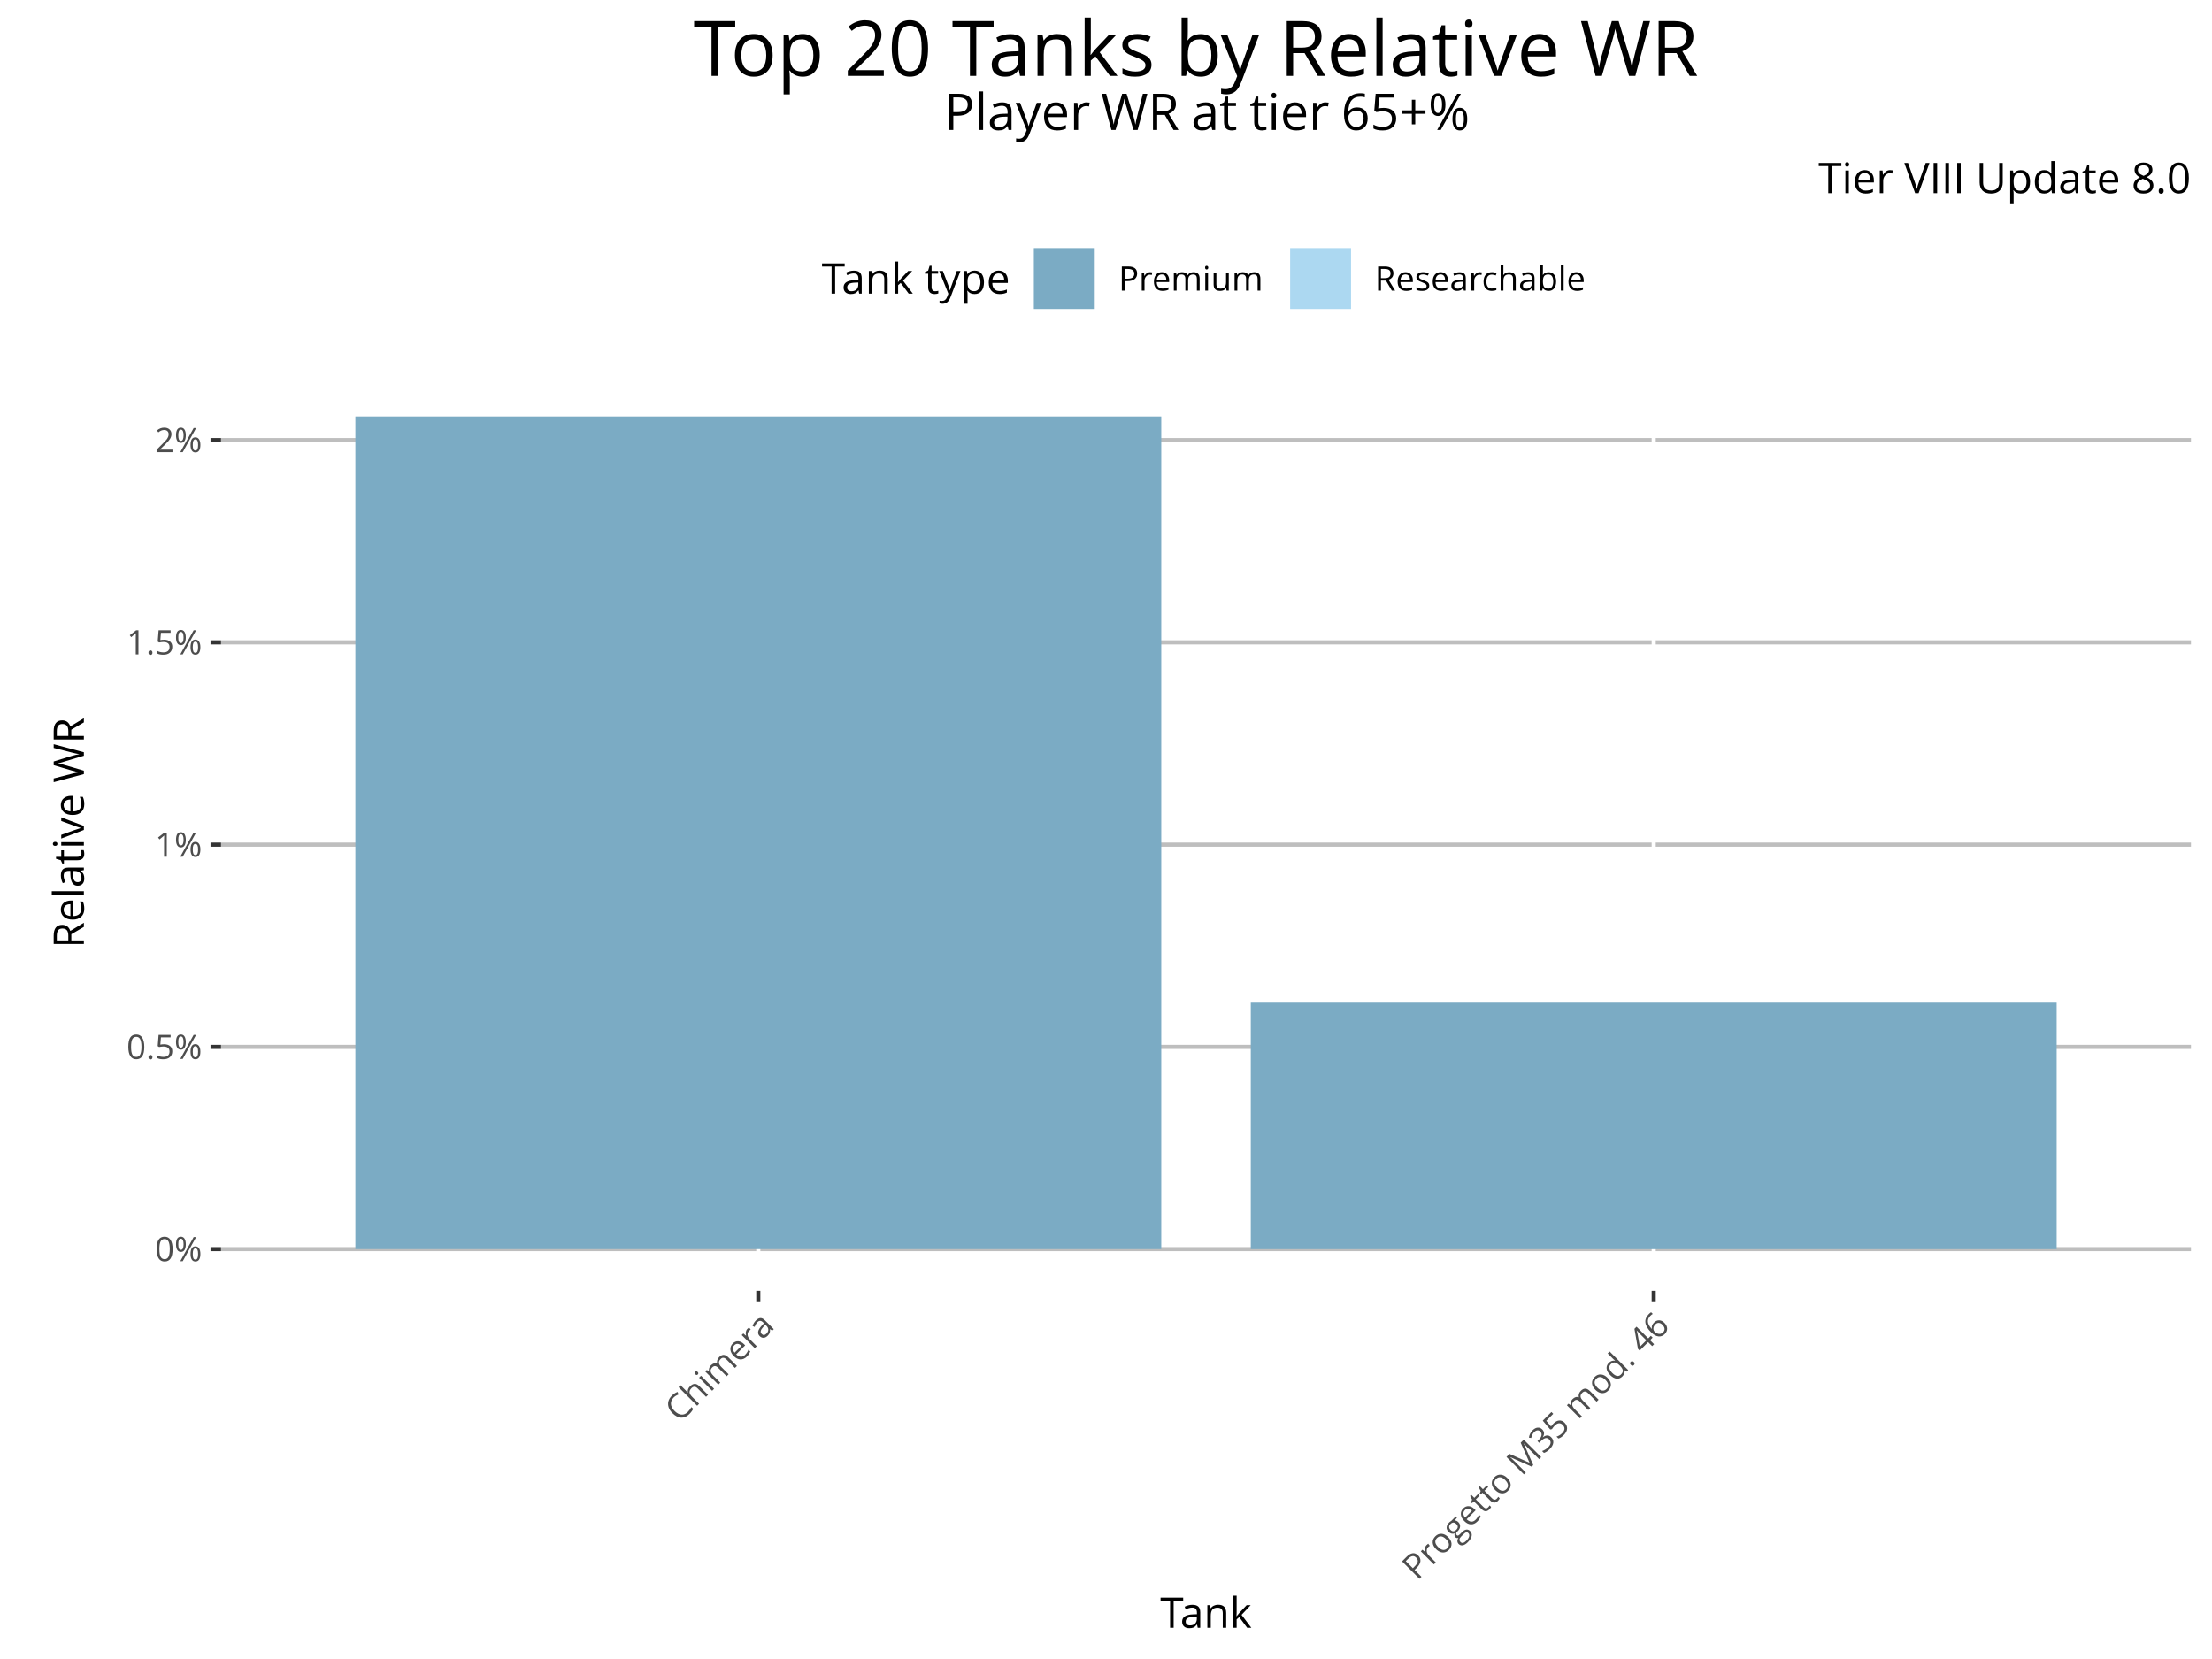
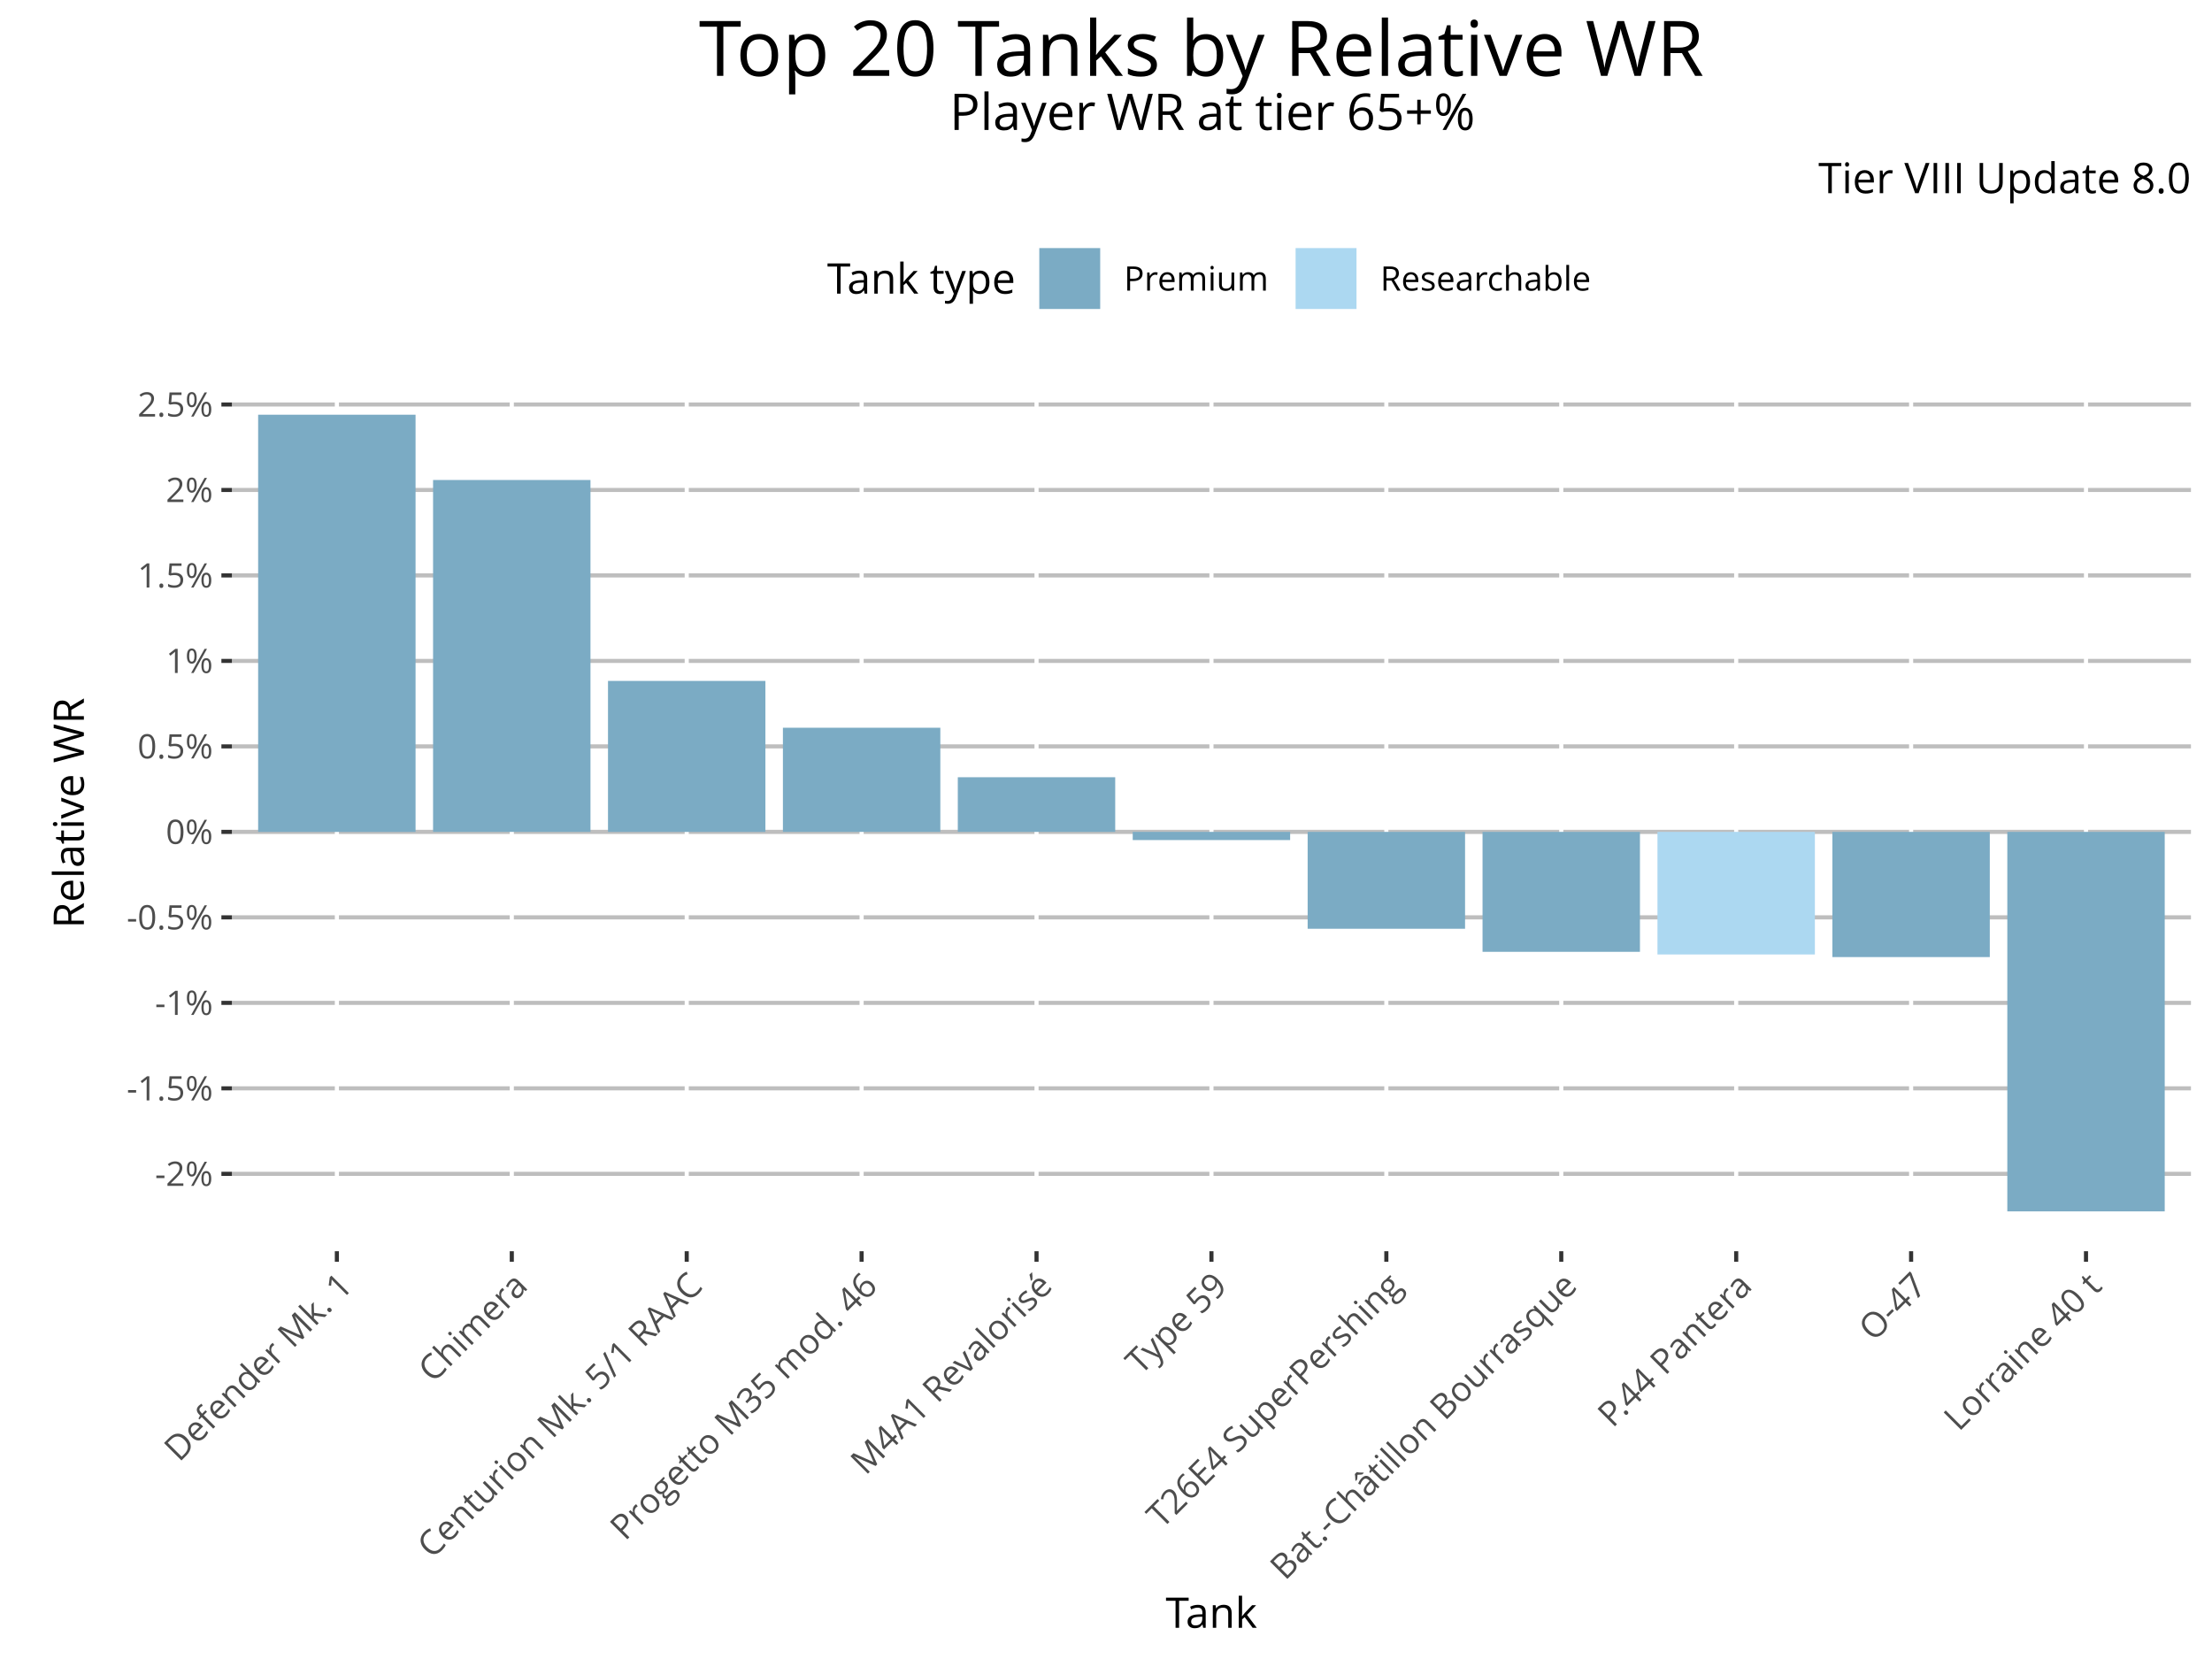
<svg xmlns="http://www.w3.org/2000/svg" class="svglite" width="576.00pt" height="432.00pt" viewBox="0 0 576.00 432.00">
  <defs>
    <style type="text/css">
    .svglite line, .svglite polyline, .svglite polygon, .svglite path, .svglite rect, .svglite circle {
      fill: none;
      stroke: #000000;
      stroke-linecap: round;
      stroke-linejoin: round;
      stroke-miterlimit: 10.00;
    }
  </style>
  </defs>
  <rect width="100%" height="100%" style="stroke: none; fill: #FFFFFF;" />
  <defs>
    <clipPath id="cpMC4wMHw1NzYuMDB8MC4wMHw0MzIuMDA=">
      <rect x="0.00" y="0.00" width="576.00" height="432.00" />
    </clipPath>
  </defs>
  <g clip-path="url(#cpMC4wMHw1NzYuMDB8MC4wMHw0MzIuMDA=)">
    <rect x="0.00" y="0" width="576.00" height="432.00" style="stroke-width: 1.07; stroke: #FFFFFF; fill: #FFFFFF;" />
  </g>
  <defs>
-     <clipPath id="cpNTcuNTZ8NTcwLjUyfDk3LjYxfDMzNi4xMg==">
-       <rect x="57.56" y="97.61" width="512.96" height="238.50" />
+     <clipPath id="cpNjAuMzl8NTcwLjUyfDk3LjYxfDMyNS44Mg==">
+       <rect x="60.39" y="97.61" width="510.13" height="228.20" />
    </clipPath>
  </defs>
-   <g clip-path="url(#cpNTcuNTZ8NTcwLjUyfDk3LjYxfDMzNi4xMg==)">
-     <rect x="57.56" y="97.61" width="512.96" height="238.50" style="stroke-width: 1.07; stroke: none;" />
-     <polyline points="57.56,298.94 570.52,298.94 " style="stroke-width: 0.53; stroke: #FFFFFF; stroke-linecap: butt;" />
-     <polyline points="57.56,246.27 570.52,246.27 " style="stroke-width: 0.53; stroke: #FFFFFF; stroke-linecap: butt;" />
-     <polyline points="57.56,193.60 570.52,193.60 " style="stroke-width: 0.53; stroke: #FFFFFF; stroke-linecap: butt;" />
-     <polyline points="57.56,140.93 570.52,140.93 " style="stroke-width: 0.53; stroke: #FFFFFF; stroke-linecap: butt;" />
-     <polyline points="57.56,325.27 570.52,325.27 " style="stroke-width: 1.07; stroke: #BEBEBE; stroke-linecap: butt;" />
-     <polyline points="57.56,272.61 570.52,272.61 " style="stroke-width: 1.07; stroke: #BEBEBE; stroke-linecap: butt;" />
-     <polyline points="57.56,219.94 570.52,219.94 " style="stroke-width: 1.07; stroke: #BEBEBE; stroke-linecap: butt;" />
-     <polyline points="57.56,167.27 570.52,167.27 " style="stroke-width: 1.07; stroke: #BEBEBE; stroke-linecap: butt;" />
-     <polyline points="57.56,114.60 570.52,114.60 " style="stroke-width: 1.07; stroke: #BEBEBE; stroke-linecap: butt;" />
-     <polyline points="197.46,336.12 197.46,97.61 " style="stroke-width: 1.07; stroke: #FFFFFF; stroke-linecap: butt;" />
-     <polyline points="430.62,336.12 430.62,97.61 " style="stroke-width: 1.07; stroke: #FFFFFF; stroke-linecap: butt;" />
-     <rect x="92.54" y="108.45" width="209.85" height="216.82" style="stroke-width: 1.07; stroke: none; stroke-linecap: square; stroke-linejoin: miter; fill: #7BABC4;" />
-     <rect x="325.70" y="261.10" width="209.85" height="64.18" style="stroke-width: 1.07; stroke: none; stroke-linecap: square; stroke-linejoin: miter; fill: #7BABC4;" />
+   <g clip-path="url(#cpNjAuMzl8NTcwLjUyfDk3LjYxfDMyNS44Mg==)">
+     <rect x="60.39" y="97.61" width="510.13" height="228.20" style="stroke-width: 1.07; stroke: none;" />
+     <polyline points="60.39,316.79 570.52,316.79 " style="stroke-width: 0.53; stroke: #FFFFFF; stroke-linecap: butt;" />
+     <polyline points="60.39,294.53 570.52,294.53 " style="stroke-width: 0.53; stroke: #FFFFFF; stroke-linecap: butt;" />
+     <polyline points="60.39,272.27 570.52,272.27 " style="stroke-width: 0.53; stroke: #FFFFFF; stroke-linecap: butt;" />
+     <polyline points="60.39,250.01 570.52,250.01 " style="stroke-width: 0.53; stroke: #FFFFFF; stroke-linecap: butt;" />
+     <polyline points="60.39,227.75 570.52,227.75 " style="stroke-width: 0.53; stroke: #FFFFFF; stroke-linecap: butt;" />
+     <polyline points="60.39,205.49 570.52,205.49 " style="stroke-width: 0.53; stroke: #FFFFFF; stroke-linecap: butt;" />
+     <polyline points="60.39,183.23 570.52,183.23 " style="stroke-width: 0.53; stroke: #FFFFFF; stroke-linecap: butt;" />
+     <polyline points="60.39,160.97 570.52,160.97 " style="stroke-width: 0.53; stroke: #FFFFFF; stroke-linecap: butt;" />
+     <polyline points="60.39,138.71 570.52,138.71 " style="stroke-width: 0.53; stroke: #FFFFFF; stroke-linecap: butt;" />
+     <polyline points="60.39,116.46 570.52,116.46 " style="stroke-width: 0.53; stroke: #FFFFFF; stroke-linecap: butt;" />
+     <polyline points="60.39,305.66 570.52,305.66 " style="stroke-width: 1.07; stroke: #BEBEBE; stroke-linecap: butt;" />
+     <polyline points="60.39,283.40 570.52,283.40 " style="stroke-width: 1.07; stroke: #BEBEBE; stroke-linecap: butt;" />
+     <polyline points="60.39,261.14 570.52,261.14 " style="stroke-width: 1.07; stroke: #BEBEBE; stroke-linecap: butt;" />
+     <polyline points="60.39,238.88 570.52,238.88 " style="stroke-width: 1.07; stroke: #BEBEBE; stroke-linecap: butt;" />
+     <polyline points="60.39,216.62 570.52,216.62 " style="stroke-width: 1.07; stroke: #BEBEBE; stroke-linecap: butt;" />
+     <polyline points="60.39,194.36 570.52,194.36 " style="stroke-width: 1.07; stroke: #BEBEBE; stroke-linecap: butt;" />
+     <polyline points="60.39,172.10 570.52,172.10 " style="stroke-width: 1.07; stroke: #BEBEBE; stroke-linecap: butt;" />
+     <polyline points="60.39,149.84 570.52,149.84 " style="stroke-width: 1.07; stroke: #BEBEBE; stroke-linecap: butt;" />
+     <polyline points="60.39,127.59 570.52,127.59 " style="stroke-width: 1.07; stroke: #BEBEBE; stroke-linecap: butt;" />
+     <polyline points="60.39,105.33 570.52,105.33 " style="stroke-width: 1.07; stroke: #BEBEBE; stroke-linecap: butt;" />
+     <polyline points="87.72,325.82 87.72,97.61 " style="stroke-width: 1.07; stroke: #FFFFFF; stroke-linecap: butt;" />
+     <polyline points="133.27,325.82 133.27,97.61 " style="stroke-width: 1.07; stroke: #FFFFFF; stroke-linecap: butt;" />
+     <polyline points="178.82,325.82 178.82,97.61 " style="stroke-width: 1.07; stroke: #FFFFFF; stroke-linecap: butt;" />
+     <polyline points="224.36,325.82 224.36,97.61 " style="stroke-width: 1.07; stroke: #FFFFFF; stroke-linecap: butt;" />
+     <polyline points="269.91,325.82 269.91,97.61 " style="stroke-width: 1.07; stroke: #FFFFFF; stroke-linecap: butt;" />
+     <polyline points="315.46,325.82 315.46,97.61 " style="stroke-width: 1.07; stroke: #FFFFFF; stroke-linecap: butt;" />
+     <polyline points="361.00,325.82 361.00,97.61 " style="stroke-width: 1.07; stroke: #FFFFFF; stroke-linecap: butt;" />
+     <polyline points="406.55,325.82 406.55,97.61 " style="stroke-width: 1.07; stroke: #FFFFFF; stroke-linecap: butt;" />
+     <polyline points="452.10,325.82 452.10,97.61 " style="stroke-width: 1.07; stroke: #FFFFFF; stroke-linecap: butt;" />
+     <polyline points="497.65,325.82 497.65,97.61 " style="stroke-width: 1.07; stroke: #FFFFFF; stroke-linecap: butt;" />
+     <polyline points="543.19,325.82 543.19,97.61 " style="stroke-width: 1.07; stroke: #FFFFFF; stroke-linecap: butt;" />
+     <rect x="67.22" y="107.99" width="40.99" height="108.64" style="stroke-width: 1.07; stroke: none; stroke-linecap: square; stroke-linejoin: miter; fill: #7BABC4;" />
+     <rect x="112.77" y="124.99" width="40.99" height="91.63" style="stroke-width: 1.07; stroke: none; stroke-linecap: square; stroke-linejoin: miter; fill: #7BABC4;" />
+     <rect x="158.32" y="177.31" width="40.99" height="39.32" style="stroke-width: 1.07; stroke: none; stroke-linecap: square; stroke-linejoin: miter; fill: #7BABC4;" />
+     <rect x="203.87" y="189.50" width="40.99" height="27.12" style="stroke-width: 1.07; stroke: none; stroke-linecap: square; stroke-linejoin: miter; fill: #7BABC4;" />
+     <rect x="249.41" y="202.39" width="40.99" height="14.23" style="stroke-width: 1.07; stroke: none; stroke-linecap: square; stroke-linejoin: miter; fill: #7BABC4;" />
+     <rect x="294.96" y="216.62" width="40.99" height="2.13" style="stroke-width: 1.07; stroke: none; stroke-linecap: square; stroke-linejoin: miter; fill: #7BABC4;" />
+     <rect x="340.51" y="216.62" width="40.99" height="25.23" style="stroke-width: 1.07; stroke: none; stroke-linecap: square; stroke-linejoin: miter; fill: #7BABC4;" />
+     <rect x="386.05" y="216.62" width="40.99" height="31.23" style="stroke-width: 1.07; stroke: none; stroke-linecap: square; stroke-linejoin: miter; fill: #7BABC4;" />
+     <rect x="431.60" y="216.62" width="40.99" height="31.92" style="stroke-width: 1.07; stroke: none; stroke-linecap: square; stroke-linejoin: miter; fill: #ACD8F1;" />
+     <rect x="477.15" y="216.62" width="40.99" height="32.60" style="stroke-width: 1.07; stroke: none; stroke-linecap: square; stroke-linejoin: miter; fill: #7BABC4;" />
+     <rect x="522.70" y="216.62" width="40.99" height="98.82" style="stroke-width: 1.07; stroke: none; stroke-linecap: square; stroke-linejoin: miter; fill: #7BABC4;" />
  </g>
  <g clip-path="url(#cpMC4wMHw1NzYuMDB8MC4wMHw0MzIuMDA=)">
-     <text x="52.63" y="328.41" text-anchor="end" style="font-size: 8.80px; fill: #4D4D4D; font-family: Open Sans;" textLength="12.28px" lengthAdjust="spacingAndGlyphs">0%</text>
-     <text x="52.63" y="275.75" text-anchor="end" style="font-size: 8.80px; fill: #4D4D4D; font-family: Open Sans;" textLength="19.65px" lengthAdjust="spacingAndGlyphs">0.5%</text>
-     <text x="52.63" y="223.08" text-anchor="end" style="font-size: 8.80px; fill: #4D4D4D; font-family: Open Sans;" textLength="12.28px" lengthAdjust="spacingAndGlyphs">1%</text>
-     <text x="52.63" y="170.41" text-anchor="end" style="font-size: 8.80px; fill: #4D4D4D; font-family: Open Sans;" textLength="19.65px" lengthAdjust="spacingAndGlyphs">1.5%</text>
-     <text x="52.63" y="117.74" text-anchor="end" style="font-size: 8.80px; fill: #4D4D4D; font-family: Open Sans;" textLength="12.28px" lengthAdjust="spacingAndGlyphs">2%</text>
-     <polyline points="54.82,325.27 57.56,325.27 " style="stroke-width: 1.07; stroke: #333333; stroke-linecap: butt;" />
-     <polyline points="54.82,272.61 57.56,272.61 " style="stroke-width: 1.07; stroke: #333333; stroke-linecap: butt;" />
-     <polyline points="54.82,219.94 57.56,219.94 " style="stroke-width: 1.07; stroke: #333333; stroke-linecap: butt;" />
-     <polyline points="54.82,167.27 57.56,167.27 " style="stroke-width: 1.07; stroke: #333333; stroke-linecap: butt;" />
-     <polyline points="54.82,114.60 57.56,114.60 " style="stroke-width: 1.07; stroke: #333333; stroke-linecap: butt;" />
-     <polyline points="197.46,338.86 197.46,336.12 " style="stroke-width: 1.07; stroke: #333333; stroke-linecap: butt;" />
-     <polyline points="430.62,338.86 430.62,336.12 " style="stroke-width: 1.07; stroke: #333333; stroke-linecap: butt;" />
-     <text transform="translate(202.00,345.59) rotate(-45)" text-anchor="end" style="font-size: 9.00px; fill: #4D4D4D; font-family: Open Sans;" textLength="35.40px" lengthAdjust="spacingAndGlyphs">Chimera</text>
-     <text transform="translate(435.16,345.59) rotate(-45)" text-anchor="end" style="font-size: 9.00px; fill: #4D4D4D; font-family: Open Sans;" textLength="93.58px" lengthAdjust="spacingAndGlyphs">Progetto M35 mod. 46</text>
-     <text x="314.04" y="423.88" text-anchor="middle" style="font-size: 11.00px; font-family: Open Sans;" textLength="23.85px" lengthAdjust="spacingAndGlyphs">Tank</text>
-     <text transform="translate(21.84,216.86) rotate(-90)" text-anchor="middle" style="font-size: 11.00px; font-family: Open Sans;" textLength="60.07px" lengthAdjust="spacingAndGlyphs">Relative WR</text>
-     <rect x="208.49" y="58.42" width="211.09" height="28.24" style="stroke-width: 1.07; stroke: none; fill: #FFFFFF;" />
-     <text x="213.97" y="76.46" style="font-size: 11.00px; font-family: Open Sans;" textLength="49.05px" lengthAdjust="spacingAndGlyphs">Tank type</text>
-     <rect x="268.50" y="63.90" width="17.28" height="17.28" style="stroke-width: 1.07; stroke: none;" />
-     <rect x="269.21" y="64.60" width="15.86" height="15.86" style="stroke-width: 1.07; stroke: none; stroke-linecap: square; stroke-linejoin: miter; fill: #7BABC4;" />
-     <rect x="335.24" y="63.90" width="17.28" height="17.28" style="stroke-width: 1.07; stroke: none;" />
-     <rect x="335.95" y="64.60" width="15.86" height="15.86" style="stroke-width: 1.07; stroke: none; stroke-linecap: square; stroke-linejoin: miter; fill: #ACD8F1;" />
-     <text x="291.26" y="75.67" style="font-size: 8.80px; font-family: Open Sans;" textLength="37.66px" lengthAdjust="spacingAndGlyphs">Premium</text>
-     <text x="358.00" y="75.67" style="font-size: 8.80px; font-family: Open Sans;" textLength="54.87px" lengthAdjust="spacingAndGlyphs">Researchable</text>
+     <text x="55.46" y="308.80" text-anchor="end" style="font-size: 8.80px; fill: #4D4D4D; font-family: Open Sans;" textLength="15.11px" lengthAdjust="spacingAndGlyphs">-2%</text>
+     <text x="55.46" y="286.54" text-anchor="end" style="font-size: 8.80px; fill: #4D4D4D; font-family: Open Sans;" textLength="22.48px" lengthAdjust="spacingAndGlyphs">-1.5%</text>
+     <text x="55.46" y="264.28" text-anchor="end" style="font-size: 8.80px; fill: #4D4D4D; font-family: Open Sans;" textLength="15.11px" lengthAdjust="spacingAndGlyphs">-1%</text>
+     <text x="55.46" y="242.02" text-anchor="end" style="font-size: 8.80px; fill: #4D4D4D; font-family: Open Sans;" textLength="22.48px" lengthAdjust="spacingAndGlyphs">-0.5%</text>
+     <text x="55.46" y="219.76" text-anchor="end" style="font-size: 8.80px; fill: #4D4D4D; font-family: Open Sans;" textLength="12.28px" lengthAdjust="spacingAndGlyphs">0%</text>
+     <text x="55.46" y="197.50" text-anchor="end" style="font-size: 8.80px; fill: #4D4D4D; font-family: Open Sans;" textLength="19.65px" lengthAdjust="spacingAndGlyphs">0.5%</text>
+     <text x="55.46" y="175.24" text-anchor="end" style="font-size: 8.80px; fill: #4D4D4D; font-family: Open Sans;" textLength="12.28px" lengthAdjust="spacingAndGlyphs">1%</text>
+     <text x="55.46" y="152.98" text-anchor="end" style="font-size: 8.80px; fill: #4D4D4D; font-family: Open Sans;" textLength="19.65px" lengthAdjust="spacingAndGlyphs">1.5%</text>
+     <text x="55.46" y="130.72" text-anchor="end" style="font-size: 8.80px; fill: #4D4D4D; font-family: Open Sans;" textLength="12.28px" lengthAdjust="spacingAndGlyphs">2%</text>
+     <text x="55.46" y="108.47" text-anchor="end" style="font-size: 8.80px; fill: #4D4D4D; font-family: Open Sans;" textLength="19.65px" lengthAdjust="spacingAndGlyphs">2.5%</text>
+     <polyline points="57.65,305.66 60.39,305.66 " style="stroke-width: 1.07; stroke: #333333; stroke-linecap: butt;" />
+     <polyline points="57.65,283.40 60.39,283.40 " style="stroke-width: 1.07; stroke: #333333; stroke-linecap: butt;" />
+     <polyline points="57.65,261.14 60.39,261.14 " style="stroke-width: 1.07; stroke: #333333; stroke-linecap: butt;" />
+     <polyline points="57.65,238.88 60.39,238.88 " style="stroke-width: 1.07; stroke: #333333; stroke-linecap: butt;" />
+     <polyline points="57.65,216.62 60.39,216.62 " style="stroke-width: 1.07; stroke: #333333; stroke-linecap: butt;" />
+     <polyline points="57.65,194.36 60.39,194.36 " style="stroke-width: 1.07; stroke: #333333; stroke-linecap: butt;" />
+     <polyline points="57.65,172.10 60.39,172.10 " style="stroke-width: 1.07; stroke: #333333; stroke-linecap: butt;" />
+     <polyline points="57.65,149.84 60.39,149.84 " style="stroke-width: 1.07; stroke: #333333; stroke-linecap: butt;" />
+     <polyline points="57.65,127.59 60.39,127.59 " style="stroke-width: 1.07; stroke: #333333; stroke-linecap: butt;" />
+     <polyline points="57.65,105.33 60.39,105.33 " style="stroke-width: 1.07; stroke: #333333; stroke-linecap: butt;" />
+     <polyline points="87.72,328.56 87.72,325.82 " style="stroke-width: 1.07; stroke: #333333; stroke-linecap: butt;" />
+     <polyline points="133.27,328.56 133.27,325.82 " style="stroke-width: 1.07; stroke: #333333; stroke-linecap: butt;" />
+     <polyline points="178.82,328.56 178.82,325.82 " style="stroke-width: 1.07; stroke: #333333; stroke-linecap: butt;" />
+     <polyline points="224.36,328.56 224.36,325.82 " style="stroke-width: 1.07; stroke: #333333; stroke-linecap: butt;" />
+     <polyline points="269.91,328.56 269.91,325.82 " style="stroke-width: 1.07; stroke: #333333; stroke-linecap: butt;" />
+     <polyline points="315.46,328.56 315.46,325.82 " style="stroke-width: 1.07; stroke: #333333; stroke-linecap: butt;" />
+     <polyline points="361.00,328.56 361.00,325.82 " style="stroke-width: 1.07; stroke: #333333; stroke-linecap: butt;" />
+     <polyline points="406.55,328.56 406.55,325.82 " style="stroke-width: 1.07; stroke: #333333; stroke-linecap: butt;" />
+     <polyline points="452.10,328.56 452.10,325.82 " style="stroke-width: 1.07; stroke: #333333; stroke-linecap: butt;" />
+     <polyline points="497.65,328.56 497.65,325.82 " style="stroke-width: 1.07; stroke: #333333; stroke-linecap: butt;" />
+     <polyline points="543.19,328.56 543.19,325.82 " style="stroke-width: 1.07; stroke: #333333; stroke-linecap: butt;" />
+     <text transform="translate(92.26,335.29) rotate(-45)" text-anchor="end" style="font-size: 9.00px; fill: #4D4D4D; font-family: Open Sans;" textLength="64.54px" lengthAdjust="spacingAndGlyphs">Defender Mk. 1</text>
+     <text transform="translate(137.81,335.29) rotate(-45)" text-anchor="end" style="font-size: 9.00px; fill: #4D4D4D; font-family: Open Sans;" textLength="35.40px" lengthAdjust="spacingAndGlyphs">Chimera</text>
+     <text transform="translate(183.36,335.29) rotate(-45)" text-anchor="end" style="font-size: 9.00px; fill: #4D4D4D; font-family: Open Sans;" textLength="100.18px" lengthAdjust="spacingAndGlyphs">Centurion Mk. 5/1 RAAC</text>
+     <text transform="translate(228.90,335.29) rotate(-45)" text-anchor="end" style="font-size: 9.00px; fill: #4D4D4D; font-family: Open Sans;" textLength="93.58px" lengthAdjust="spacingAndGlyphs">Progetto M35 mod. 46</text>
+     <text transform="translate(274.45,335.29) rotate(-45)" text-anchor="end" style="font-size: 9.00px; fill: #4D4D4D; font-family: Open Sans;" textLength="69.40px" lengthAdjust="spacingAndGlyphs">M4A1 Revalorisé</text>
+     <text transform="translate(320.00,335.29) rotate(-45)" text-anchor="end" style="font-size: 9.00px; fill: #4D4D4D; font-family: Open Sans;" textLength="32.54px" lengthAdjust="spacingAndGlyphs">Type 59</text>
+     <text transform="translate(365.54,335.29) rotate(-45)" text-anchor="end" style="font-size: 9.00px; fill: #4D4D4D; font-family: Open Sans;" textLength="89.15px" lengthAdjust="spacingAndGlyphs">T26E4 SuperPershing</text>
+     <text transform="translate(411.09,335.29) rotate(-45)" text-anchor="end" style="font-size: 9.00px; fill: #4D4D4D; font-family: Open Sans;" textLength="108.14px" lengthAdjust="spacingAndGlyphs">Bat.-Châtillon Bourrasque</text>
+     <text transform="translate(456.64,335.29) rotate(-45)" text-anchor="end" style="font-size: 9.00px; fill: #4D4D4D; font-family: Open Sans;" textLength="51.96px" lengthAdjust="spacingAndGlyphs">P.44 Pantera</text>
+     <text transform="translate(502.19,335.29) rotate(-45)" text-anchor="end" style="font-size: 9.00px; fill: #4D4D4D; font-family: Open Sans;" textLength="20.20px" lengthAdjust="spacingAndGlyphs">O-47</text>
+     <text transform="translate(547.73,335.29) rotate(-45)" text-anchor="end" style="font-size: 9.00px; fill: #4D4D4D; font-family: Open Sans;" textLength="53.27px" lengthAdjust="spacingAndGlyphs">Lorraine 40 t</text>
+     <text x="315.46" y="423.88" text-anchor="middle" style="font-size: 11.00px; font-family: Open Sans;" textLength="23.85px" lengthAdjust="spacingAndGlyphs">Tank</text>
+     <text transform="translate(21.84,211.71) rotate(-90)" text-anchor="middle" style="font-size: 11.00px; font-family: Open Sans;" textLength="60.07px" lengthAdjust="spacingAndGlyphs">Relative WR</text>
+     <rect x="209.91" y="58.42" width="211.09" height="28.24" style="stroke-width: 1.07; stroke: none; fill: #FFFFFF;" />
+     <text x="215.39" y="76.46" style="font-size: 11.00px; font-family: Open Sans;" textLength="49.05px" lengthAdjust="spacingAndGlyphs">Tank type</text>
+     <rect x="269.92" y="63.90" width="17.28" height="17.28" style="stroke-width: 1.07; stroke: none;" />
+     <rect x="270.63" y="64.60" width="15.86" height="15.86" style="stroke-width: 1.07; stroke: none; stroke-linecap: square; stroke-linejoin: miter; fill: #7BABC4;" />
+     <rect x="336.66" y="63.90" width="17.28" height="17.28" style="stroke-width: 1.07; stroke: none;" />
+     <rect x="337.37" y="64.60" width="15.86" height="15.86" style="stroke-width: 1.07; stroke: none; stroke-linecap: square; stroke-linejoin: miter; fill: #ACD8F1;" />
+     <text x="292.68" y="75.67" style="font-size: 8.80px; font-family: Open Sans;" textLength="37.66px" lengthAdjust="spacingAndGlyphs">Premium</text>
+     <text x="359.42" y="75.67" style="font-size: 8.80px; font-family: Open Sans;" textLength="54.87px" lengthAdjust="spacingAndGlyphs">Researchable</text>
    <text x="570.52" y="50.30" text-anchor="end" style="font-size: 11.00px; font-family: Open Sans;" textLength="97.02px" lengthAdjust="spacingAndGlyphs">Tier VIII Update 8.0</text>
-     <text x="180.58" y="19.76" style="font-size: 20.00px; font-family: Open Sans;" textLength="34.01px" lengthAdjust="spacingAndGlyphs">Top</text>
-     <text x="219.78" y="19.76" style="font-size: 20.00px; font-family: Open Sans;" textLength="22.87px" lengthAdjust="spacingAndGlyphs">20</text>
-     <text x="247.86" y="19.76" style="font-size: 20.00px; font-family: Open Sans;" textLength="52.91px" lengthAdjust="spacingAndGlyphs">Tanks</text>
-     <text x="305.96" y="19.76" style="font-size: 20.00px; font-family: Open Sans;" textLength="21.93px" lengthAdjust="spacingAndGlyphs">by</text>
-     <text x="333.10" y="19.76" style="font-size: 20.00px; font-family: Open Sans;" textLength="73.14px" lengthAdjust="spacingAndGlyphs">Relative</text>
-     <text x="411.42" y="19.76" style="font-size: 20.00px; font-family: Open Sans;" textLength="30.88px" lengthAdjust="spacingAndGlyphs">WR</text>
-     <text x="245.85" y="33.84" style="font-size: 13.20px; font-family: Open Sans;" textLength="38.04px" lengthAdjust="spacingAndGlyphs">Player</text>
-     <text x="286.72" y="33.84" style="font-size: 13.20px; font-family: Open Sans;" textLength="20.36px" lengthAdjust="spacingAndGlyphs">WR</text>
-     <text x="310.17" y="33.84" style="font-size: 13.20px; font-family: Open Sans;" textLength="12.00px" lengthAdjust="spacingAndGlyphs">at</text>
-     <text x="325.37" y="33.84" style="font-size: 13.20px; font-family: Open Sans;" textLength="20.78px" lengthAdjust="spacingAndGlyphs">tier</text>
-     <text x="349.23" y="33.84" style="font-size: 13.20px; font-family: Open Sans;" textLength="33.49px" lengthAdjust="spacingAndGlyphs">65+%</text>
+     <text x="182.00" y="19.76" style="font-size: 20.00px; font-family: Open Sans;" textLength="34.01px" lengthAdjust="spacingAndGlyphs">Top</text>
+     <text x="221.20" y="19.76" style="font-size: 20.00px; font-family: Open Sans;" textLength="22.87px" lengthAdjust="spacingAndGlyphs">20</text>
+     <text x="249.28" y="19.76" style="font-size: 20.00px; font-family: Open Sans;" textLength="52.91px" lengthAdjust="spacingAndGlyphs">Tanks</text>
+     <text x="307.38" y="19.76" style="font-size: 20.00px; font-family: Open Sans;" textLength="21.93px" lengthAdjust="spacingAndGlyphs">by</text>
+     <text x="334.52" y="19.76" style="font-size: 20.00px; font-family: Open Sans;" textLength="73.14px" lengthAdjust="spacingAndGlyphs">Relative</text>
+     <text x="412.84" y="19.76" style="font-size: 20.00px; font-family: Open Sans;" textLength="30.88px" lengthAdjust="spacingAndGlyphs">WR</text>
+     <text x="247.26" y="33.84" style="font-size: 13.20px; font-family: Open Sans;" textLength="38.04px" lengthAdjust="spacingAndGlyphs">Player</text>
+     <text x="288.14" y="33.84" style="font-size: 13.20px; font-family: Open Sans;" textLength="20.36px" lengthAdjust="spacingAndGlyphs">WR</text>
+     <text x="311.59" y="33.84" style="font-size: 13.20px; font-family: Open Sans;" textLength="12.00px" lengthAdjust="spacingAndGlyphs">at</text>
+     <text x="326.79" y="33.84" style="font-size: 13.20px; font-family: Open Sans;" textLength="20.78px" lengthAdjust="spacingAndGlyphs">tier</text>
+     <text x="350.64" y="33.84" style="font-size: 13.20px; font-family: Open Sans;" textLength="33.49px" lengthAdjust="spacingAndGlyphs">65+%</text>
  </g>
</svg>
